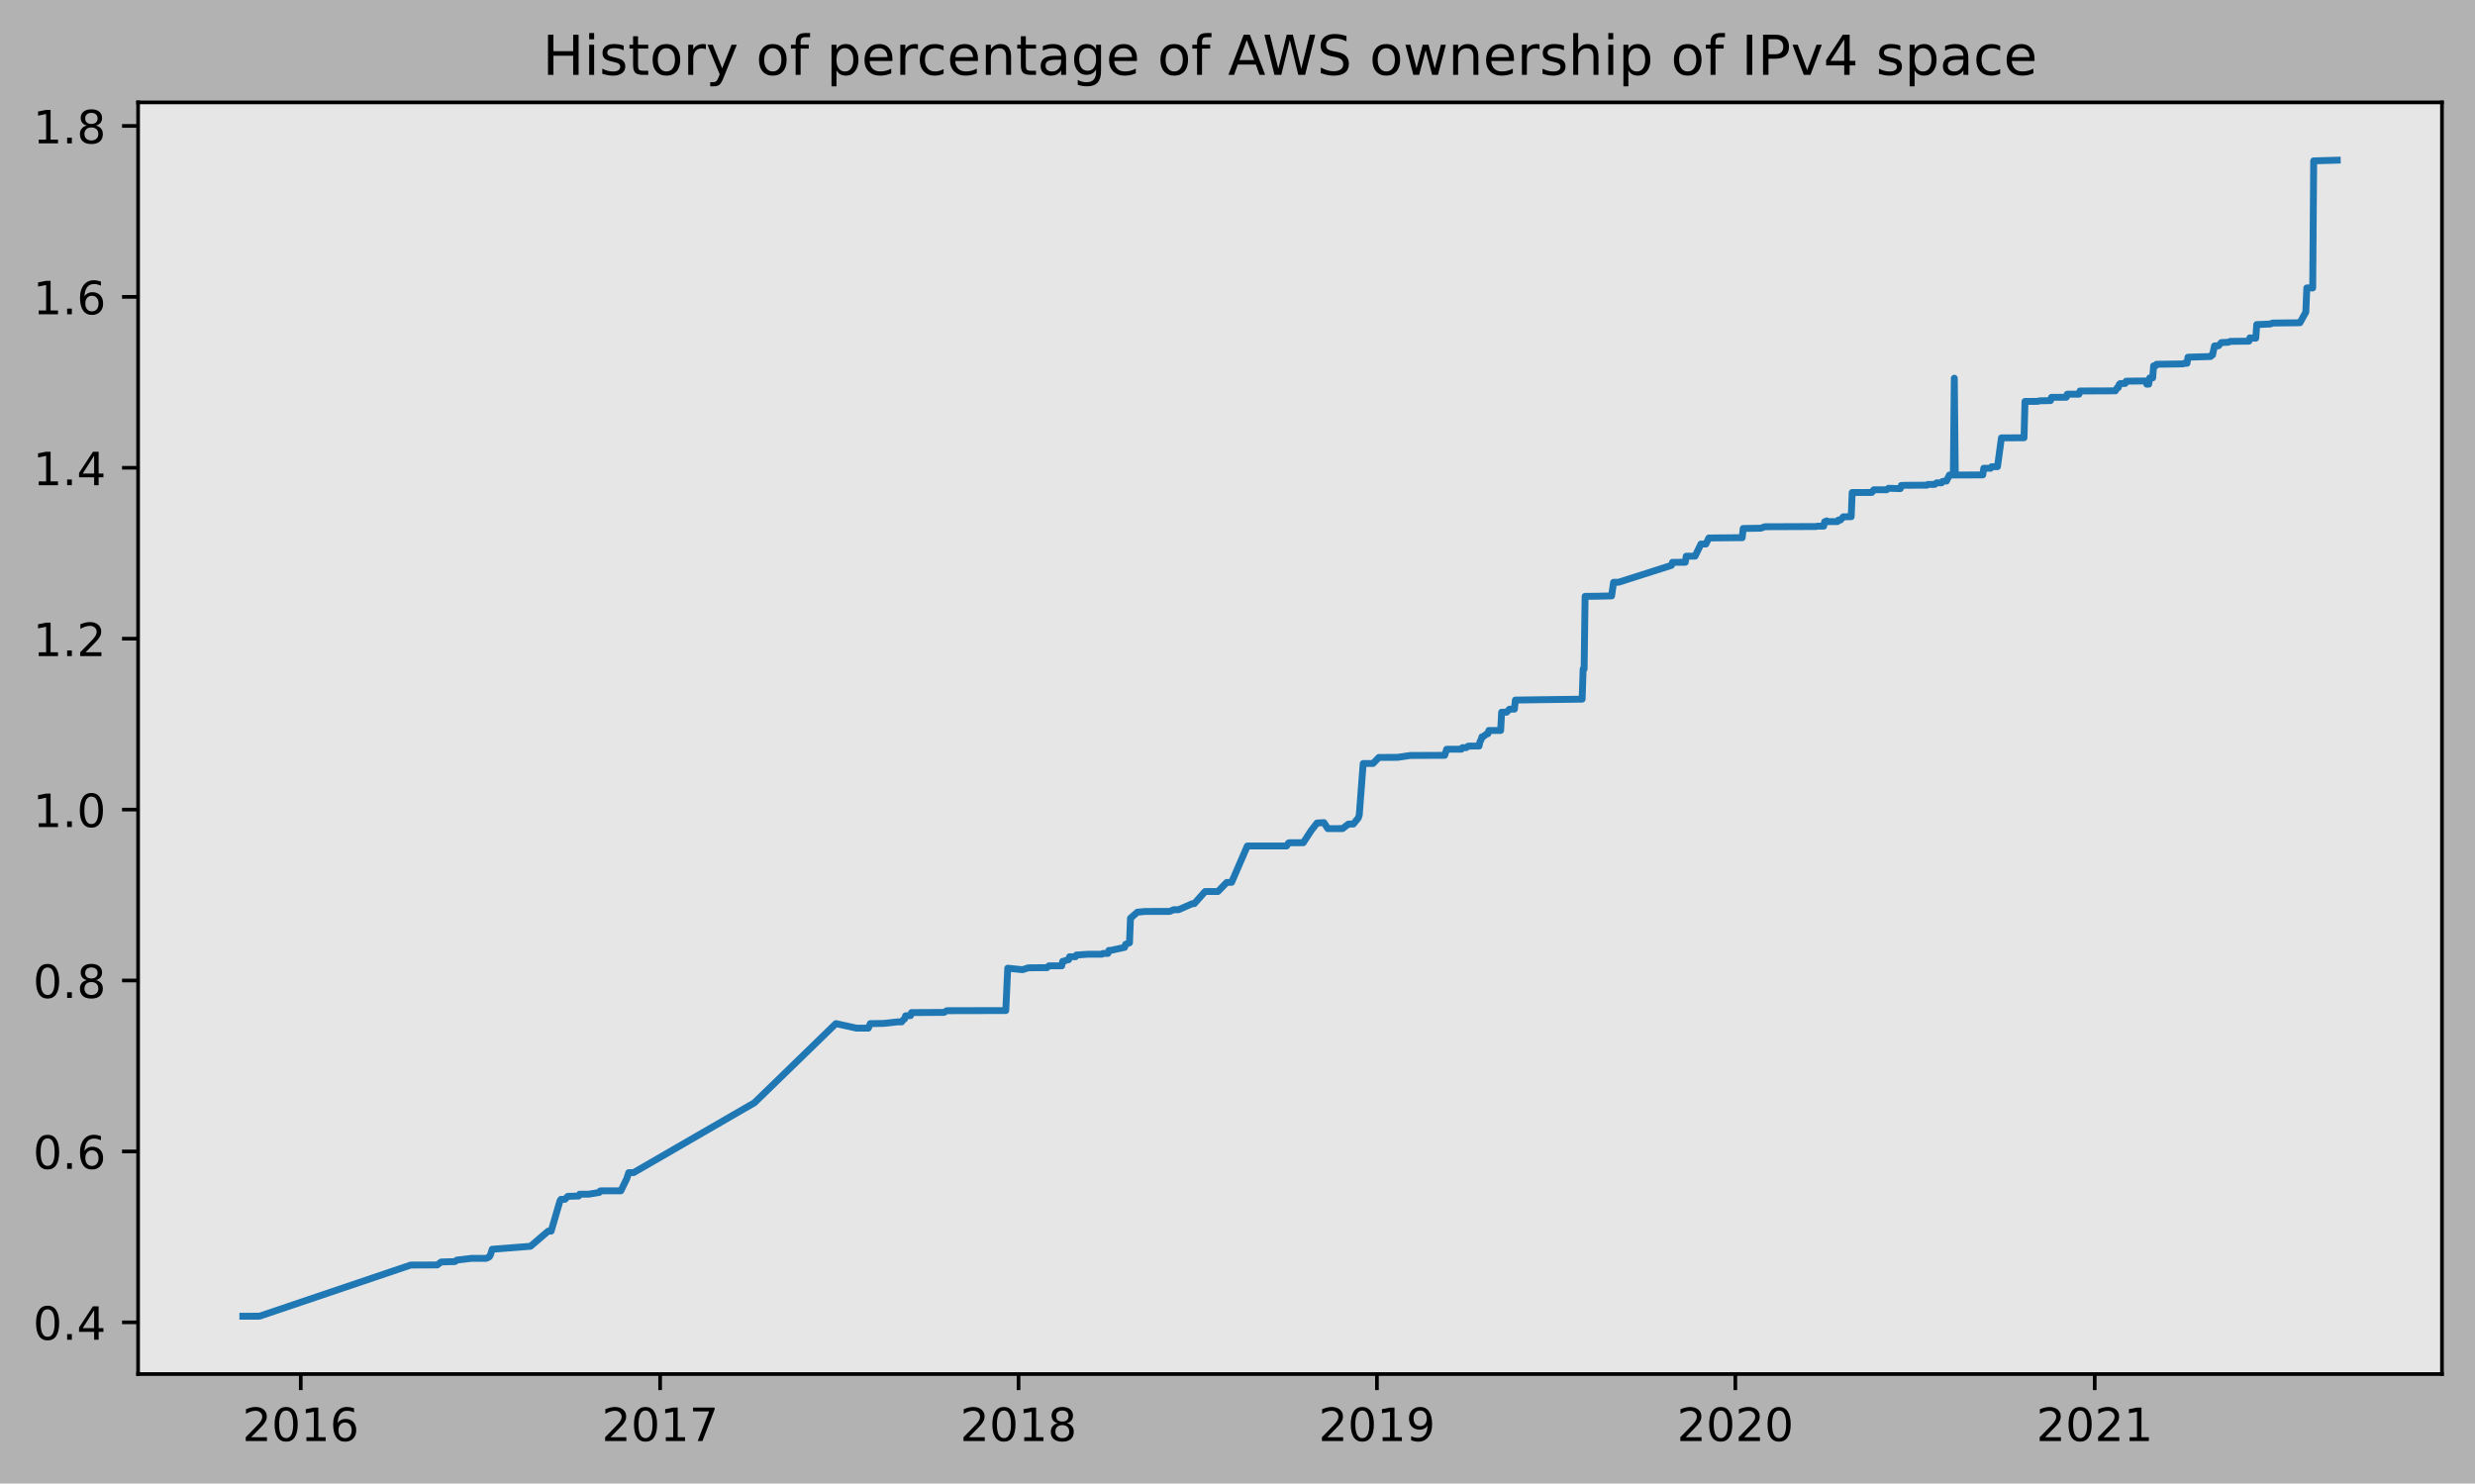
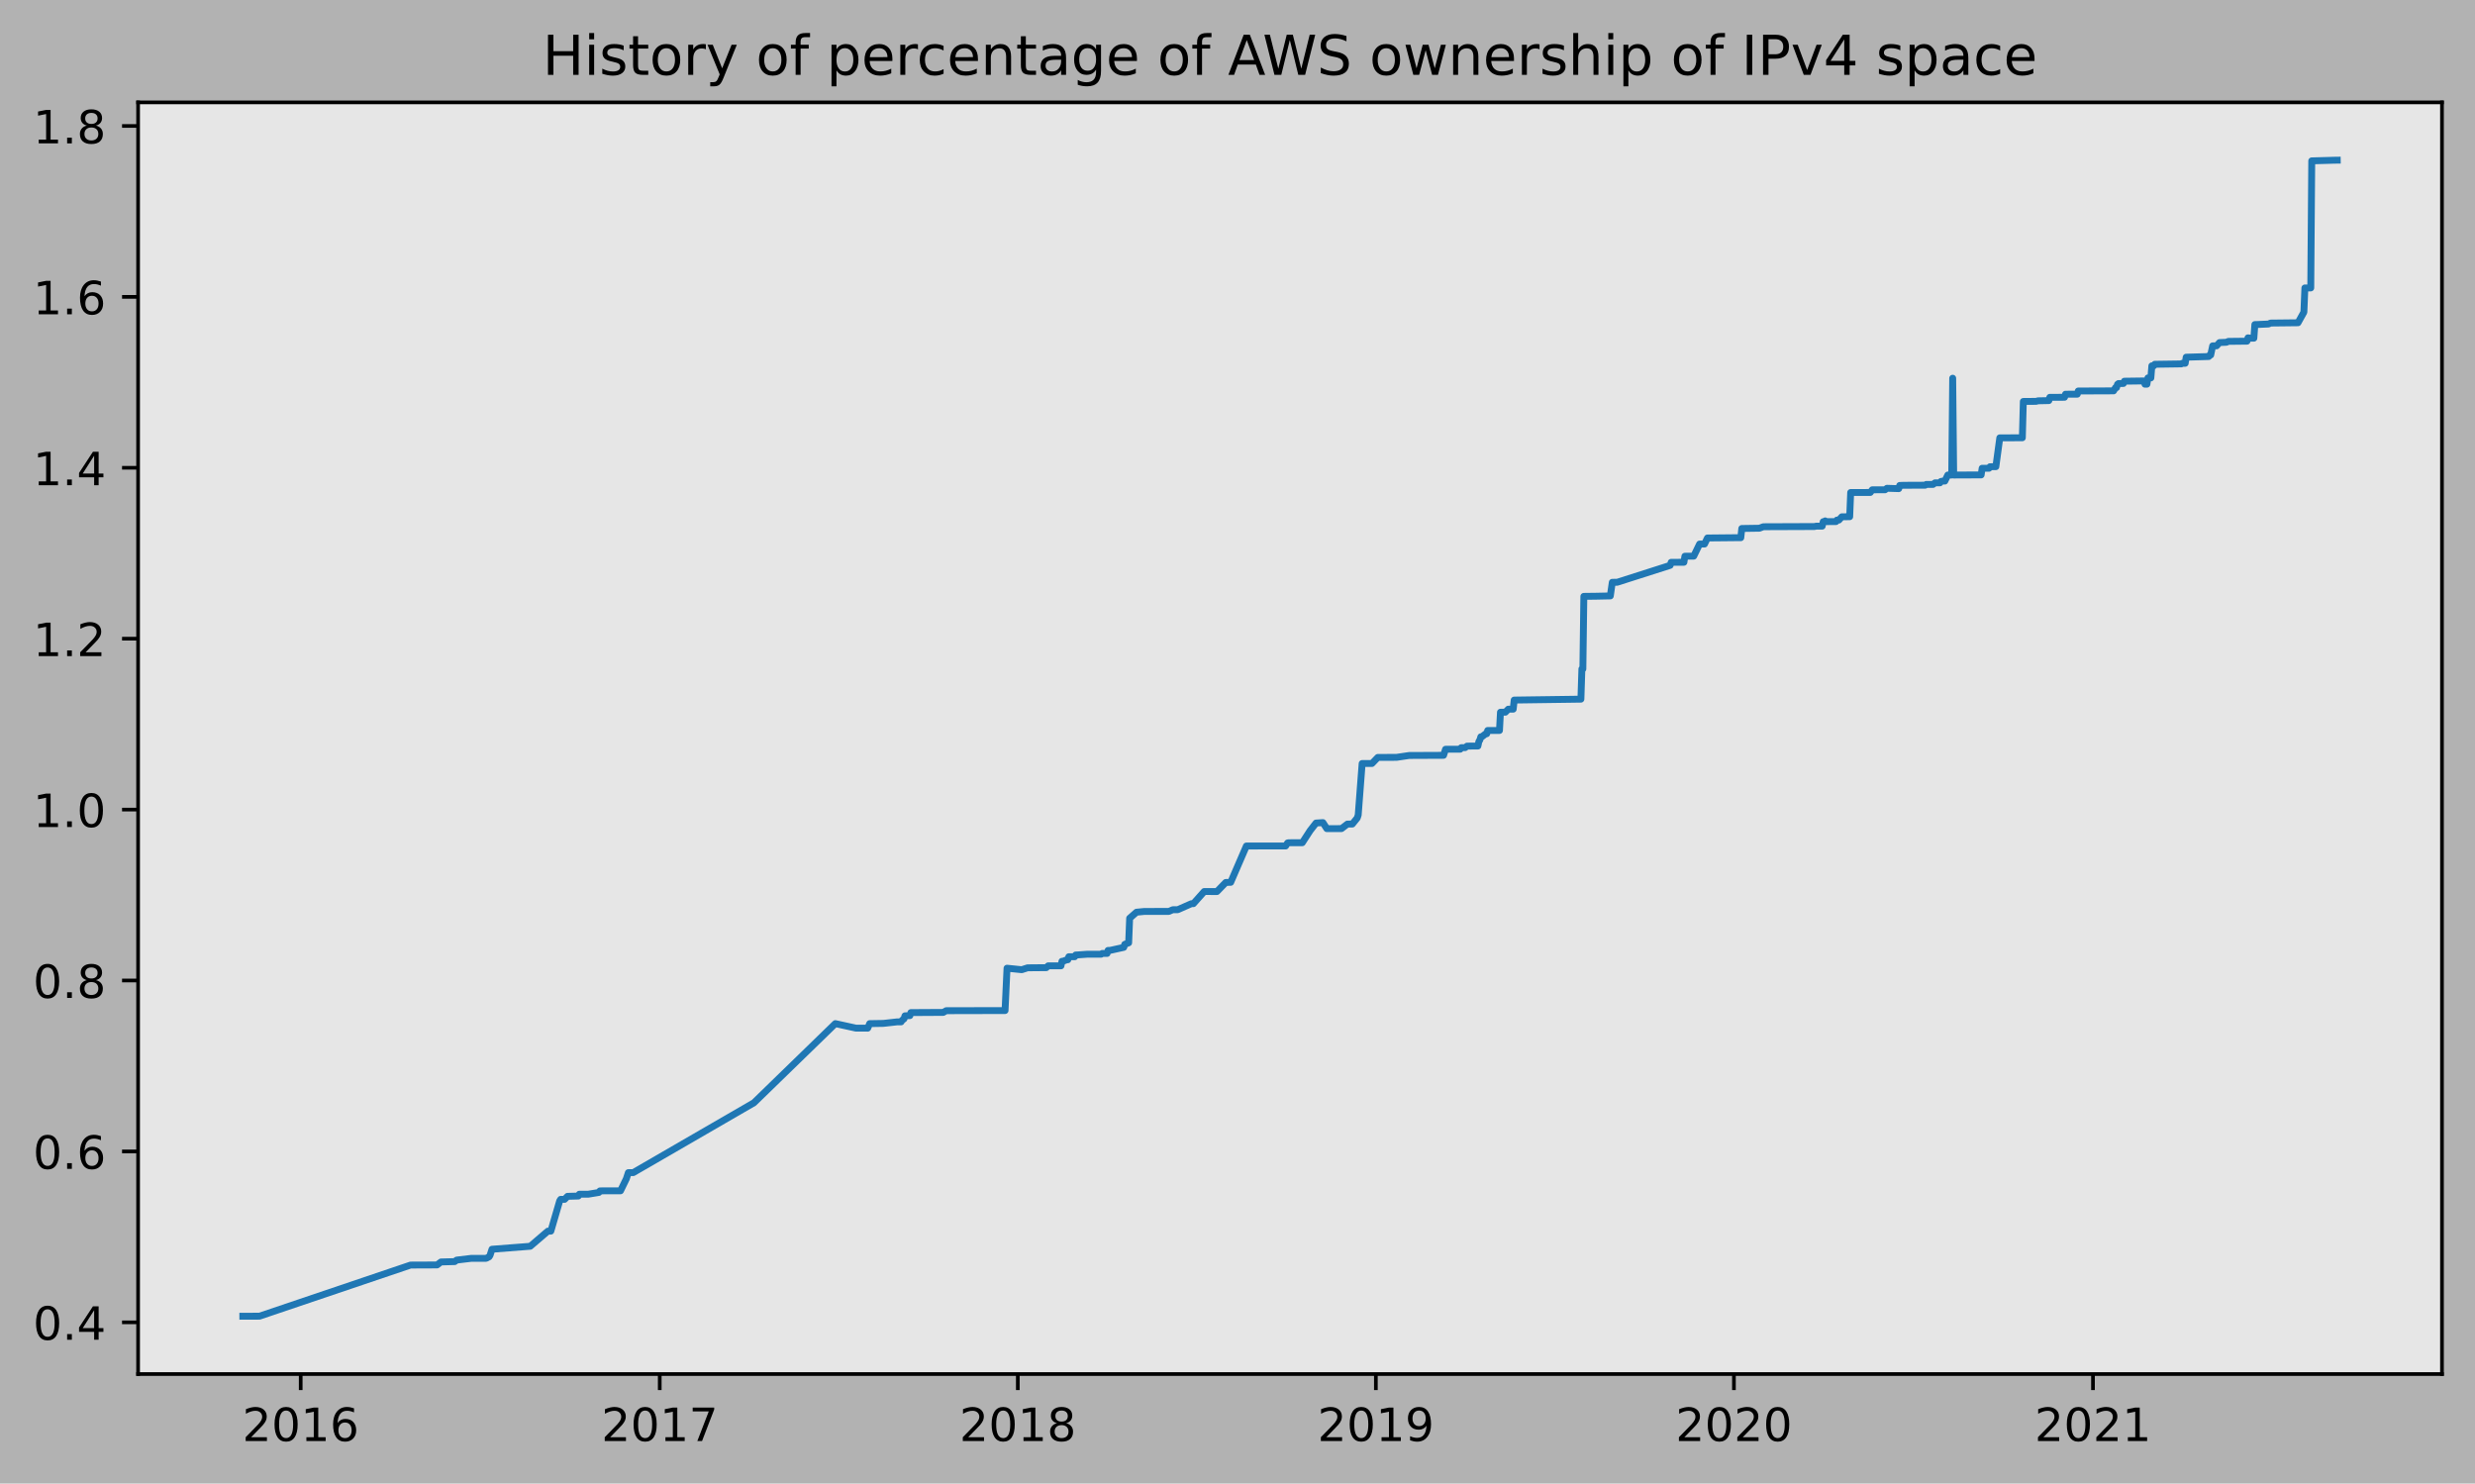
<svg xmlns="http://www.w3.org/2000/svg" xmlns:xlink="http://www.w3.org/1999/xlink" height="323.396pt" version="1.1" viewBox="0 0 539.503 323.396" width="539.503pt">
  <defs>
    <style type="text/css">
*{stroke-linecap:butt;stroke-linejoin:round;}
  </style>
  </defs>
  <g id="figure_1">
    <g id="patch_1">
      <path d="M 0 323.396  L 539.503 323.396  L 539.503 0  L 0 0  z " style="fill:#b2b2b2;" />
    </g>
    <g id="axes_1">
      <g id="patch_2">
        <path d="M 30.103 299.518  L 532.303 299.518  L 532.303 22.318  L 30.103 22.318  z " style="fill:#e6e6e6;" />
      </g>
      <g id="matplotlib.axis_1">
        <g id="xtick_1">
          <g id="line2d_1">
            <defs>
-               <path d="M 0 0  L 0 3.5  " id="m9cbe1ef9a3" style="stroke:#000000;stroke-width:0.8;" />
-             </defs>
-             <g>
-               <use style="stroke:#000000;stroke-width:0.8;" x="65.559" xlink:href="#m9cbe1ef9a3" y="299.518" />
+               <path d="M 0 0  L 0 3.5  " id="m01d1adaa7c" style="stroke:#000000;stroke-width:0.8;" />
+             </defs>
+             <g>
+               <use style="stroke:#000000;stroke-width:0.8;" x="65.547" xlink:href="#m01d1adaa7c" y="299.518" />
            </g>
          </g>
          <g id="text_1">
            <defs>
              <path d="M 19.188 8.297  L 53.609 8.297  L 53.609 0  L 7.328 0  L 7.328 8.297  Q 12.938 14.109 22.625 23.891  Q 32.328 33.688 34.812 36.531  Q 39.547 41.844 41.422 45.531  Q 43.312 49.219 43.312 52.781  Q 43.312 58.594 39.234 62.25  Q 35.156 65.922 28.609 65.922  Q 23.969 65.922 18.812 64.312  Q 13.672 62.703 7.812 59.422  L 7.812 69.391  Q 13.766 71.781 18.938 73  Q 24.125 74.219 28.422 74.219  Q 39.75 74.219 46.484 68.547  Q 53.219 62.891 53.219 53.422  Q 53.219 48.922 51.531 44.891  Q 49.859 40.875 45.406 35.406  Q 44.188 33.984 37.641 27.219  Q 31.109 20.453 19.188 8.297  z " id="DejaVuSans-50" />
              <path d="M 31.781 66.406  Q 24.172 66.406 20.328 58.906  Q 16.5 51.422 16.5 36.375  Q 16.5 21.391 20.328 13.891  Q 24.172 6.391 31.781 6.391  Q 39.453 6.391 43.281 13.891  Q 47.125 21.391 47.125 36.375  Q 47.125 51.422 43.281 58.906  Q 39.453 66.406 31.781 66.406  z M 31.781 74.219  Q 44.047 74.219 50.516 64.516  Q 56.984 54.828 56.984 36.375  Q 56.984 17.969 50.516 8.266  Q 44.047 -1.422 31.781 -1.422  Q 19.531 -1.422 13.062 8.266  Q 6.594 17.969 6.594 36.375  Q 6.594 54.828 13.062 64.516  Q 19.531 74.219 31.781 74.219  z " id="DejaVuSans-48" />
              <path d="M 12.406 8.297  L 28.516 8.297  L 28.516 63.922  L 10.984 60.406  L 10.984 69.391  L 28.422 72.906  L 38.281 72.906  L 38.281 8.297  L 54.391 8.297  L 54.391 0  L 12.406 0  z " id="DejaVuSans-49" />
              <path d="M 33.016 40.375  Q 26.375 40.375 22.484 35.828  Q 18.609 31.297 18.609 23.391  Q 18.609 15.531 22.484 10.953  Q 26.375 6.391 33.016 6.391  Q 39.656 6.391 43.531 10.953  Q 47.406 15.531 47.406 23.391  Q 47.406 31.297 43.531 35.828  Q 39.656 40.375 33.016 40.375  z M 52.594 71.297  L 52.594 62.312  Q 48.875 64.062 45.094 64.984  Q 41.312 65.922 37.594 65.922  Q 27.828 65.922 22.672 59.328  Q 17.531 52.734 16.797 39.406  Q 19.672 43.656 24.016 45.922  Q 28.375 48.188 33.594 48.188  Q 44.578 48.188 50.953 41.516  Q 57.328 34.859 57.328 23.391  Q 57.328 12.156 50.688 5.359  Q 44.047 -1.422 33.016 -1.422  Q 20.359 -1.422 13.672 8.266  Q 6.984 17.969 6.984 36.375  Q 6.984 53.656 15.188 63.938  Q 23.391 74.219 37.203 74.219  Q 40.922 74.219 44.703 73.484  Q 48.484 72.75 52.594 71.297  z " id="DejaVuSans-54" />
            </defs>
-             <g transform="translate(52.83371 314.1166)scale(0.1 -0.1)">
+             <g transform="translate(52.82188 314.1166)scale(0.1 -0.1)">
              <use xlink:href="#DejaVuSans-50" />
              <use x="63.623" xlink:href="#DejaVuSans-48" />
              <use x="127.246" xlink:href="#DejaVuSans-49" />
              <use x="190.869" xlink:href="#DejaVuSans-54" />
            </g>
          </g>
        </g>
        <g id="xtick_2">
          <g id="line2d_2">
            <g>
-               <use style="stroke:#000000;stroke-width:0.8;" x="143.897" xlink:href="#m9cbe1ef9a3" y="299.518" />
+               <use style="stroke:#000000;stroke-width:0.8;" x="143.812" xlink:href="#m01d1adaa7c" y="299.518" />
            </g>
          </g>
          <g id="text_2">
            <defs>
              <path d="M 8.203 72.906  L 55.078 72.906  L 55.078 68.703  L 28.609 0  L 18.312 0  L 43.219 64.594  L 8.203 64.594  z " id="DejaVuSans-55" />
            </defs>
-             <g transform="translate(131.172 314.1166)scale(0.1 -0.1)">
+             <g transform="translate(131.0868 314.1166)scale(0.1 -0.1)">
              <use xlink:href="#DejaVuSans-50" />
              <use x="63.623" xlink:href="#DejaVuSans-48" />
              <use x="127.246" xlink:href="#DejaVuSans-49" />
              <use x="190.869" xlink:href="#DejaVuSans-55" />
            </g>
          </g>
        </g>
        <g id="xtick_3">
          <g id="line2d_3">
            <g>
-               <use style="stroke:#000000;stroke-width:0.8;" x="222.021" xlink:href="#m9cbe1ef9a3" y="299.518" />
+               <use style="stroke:#000000;stroke-width:0.8;" x="221.863" xlink:href="#m01d1adaa7c" y="299.518" />
            </g>
          </g>
          <g id="text_3">
            <defs>
              <path d="M 31.781 34.625  Q 24.75 34.625 20.719 30.859  Q 16.703 27.094 16.703 20.516  Q 16.703 13.922 20.719 10.156  Q 24.75 6.391 31.781 6.391  Q 38.812 6.391 42.859 10.172  Q 46.922 13.969 46.922 20.516  Q 46.922 27.094 42.891 30.859  Q 38.875 34.625 31.781 34.625  z M 21.922 38.812  Q 15.578 40.375 12.031 44.719  Q 8.5 49.078 8.5 55.328  Q 8.5 64.062 14.719 69.141  Q 20.953 74.219 31.781 74.219  Q 42.672 74.219 48.875 69.141  Q 55.078 64.062 55.078 55.328  Q 55.078 49.078 51.531 44.719  Q 48 40.375 41.703 38.812  Q 48.828 37.156 52.797 32.312  Q 56.781 27.484 56.781 20.516  Q 56.781 9.906 50.312 4.234  Q 43.844 -1.422 31.781 -1.422  Q 19.734 -1.422 13.25 4.234  Q 6.781 9.906 6.781 20.516  Q 6.781 27.484 10.781 32.312  Q 14.797 37.156 21.922 38.812  z M 18.312 54.391  Q 18.312 48.734 21.844 45.562  Q 25.391 42.391 31.781 42.391  Q 38.141 42.391 41.719 45.562  Q 45.312 48.734 45.312 54.391  Q 45.312 60.062 41.719 63.234  Q 38.141 66.406 31.781 66.406  Q 25.391 66.406 21.844 63.234  Q 18.312 60.062 18.312 54.391  z " id="DejaVuSans-56" />
            </defs>
-             <g transform="translate(209.2963 314.1166)scale(0.1 -0.1)">
+             <g transform="translate(209.1379 314.1166)scale(0.1 -0.1)">
              <use xlink:href="#DejaVuSans-50" />
              <use x="63.623" xlink:href="#DejaVuSans-48" />
              <use x="127.246" xlink:href="#DejaVuSans-49" />
              <use x="190.869" xlink:href="#DejaVuSans-56" />
            </g>
          </g>
        </g>
        <g id="xtick_4">
          <g id="line2d_4">
            <g>
-               <use style="stroke:#000000;stroke-width:0.8;" x="300.146" xlink:href="#m9cbe1ef9a3" y="299.518" />
+               <use style="stroke:#000000;stroke-width:0.8;" x="299.914" xlink:href="#m01d1adaa7c" y="299.518" />
            </g>
          </g>
          <g id="text_4">
            <defs>
              <path d="M 10.984 1.516  L 10.984 10.5  Q 14.703 8.734 18.5 7.812  Q 22.312 6.891 25.984 6.891  Q 35.75 6.891 40.891 13.453  Q 46.047 20.016 46.781 33.406  Q 43.953 29.203 39.594 26.953  Q 35.25 24.703 29.984 24.703  Q 19.047 24.703 12.672 31.312  Q 6.297 37.938 6.297 49.422  Q 6.297 60.641 12.938 67.422  Q 19.578 74.219 30.609 74.219  Q 43.266 74.219 49.922 64.516  Q 56.594 54.828 56.594 36.375  Q 56.594 19.141 48.406 8.859  Q 40.234 -1.422 26.422 -1.422  Q 22.703 -1.422 18.891 -0.688  Q 15.094 0.047 10.984 1.516  z M 30.609 32.422  Q 37.25 32.422 41.125 36.953  Q 45.016 41.5 45.016 49.422  Q 45.016 57.281 41.125 61.844  Q 37.25 66.406 30.609 66.406  Q 23.969 66.406 20.094 61.844  Q 16.219 57.281 16.219 49.422  Q 16.219 41.5 20.094 36.953  Q 23.969 32.422 30.609 32.422  z " id="DejaVuSans-57" />
            </defs>
-             <g transform="translate(287.4206 314.1166)scale(0.1 -0.1)">
+             <g transform="translate(287.189 314.1166)scale(0.1 -0.1)">
              <use xlink:href="#DejaVuSans-50" />
              <use x="63.623" xlink:href="#DejaVuSans-48" />
              <use x="127.246" xlink:href="#DejaVuSans-49" />
              <use x="190.869" xlink:href="#DejaVuSans-57" />
            </g>
          </g>
        </g>
        <g id="xtick_5">
          <g id="line2d_5">
            <g>
-               <use style="stroke:#000000;stroke-width:0.8;" x="378.27" xlink:href="#m9cbe1ef9a3" y="299.518" />
+               <use style="stroke:#000000;stroke-width:0.8;" x="377.965" xlink:href="#m01d1adaa7c" y="299.518" />
            </g>
          </g>
          <g id="text_5">
-             <g transform="translate(365.5449 314.1166)scale(0.1 -0.1)">
+             <g transform="translate(365.2401 314.1166)scale(0.1 -0.1)">
              <use xlink:href="#DejaVuSans-50" />
              <use x="63.623" xlink:href="#DejaVuSans-48" />
              <use x="127.246" xlink:href="#DejaVuSans-50" />
              <use x="190.869" xlink:href="#DejaVuSans-48" />
            </g>
          </g>
        </g>
        <g id="xtick_6">
          <g id="line2d_6">
            <g>
-               <use style="stroke:#000000;stroke-width:0.8;" x="456.608" xlink:href="#m9cbe1ef9a3" y="299.518" />
+               <use style="stroke:#000000;stroke-width:0.8;" x="456.23" xlink:href="#m01d1adaa7c" y="299.518" />
            </g>
          </g>
          <g id="text_6">
-             <g transform="translate(443.8832 314.1166)scale(0.1 -0.1)">
+             <g transform="translate(443.505 314.1166)scale(0.1 -0.1)">
              <use xlink:href="#DejaVuSans-50" />
              <use x="63.623" xlink:href="#DejaVuSans-48" />
              <use x="127.246" xlink:href="#DejaVuSans-50" />
              <use x="190.869" xlink:href="#DejaVuSans-49" />
            </g>
          </g>
        </g>
      </g>
      <g id="matplotlib.axis_2">
        <g id="ytick_1">
          <g id="line2d_7">
            <defs>
-               <path d="M 0 0  L -3.5 0  " id="mf825674190" style="stroke:#000000;stroke-width:0.8;" />
-             </defs>
-             <g>
-               <use style="stroke:#000000;stroke-width:0.8;" x="30.103" xlink:href="#mf825674190" y="288.244" />
+               <path d="M 0 0  L -3.5 0  " id="m9cbe43f872" style="stroke:#000000;stroke-width:0.8;" />
+             </defs>
+             <g>
+               <use style="stroke:#000000;stroke-width:0.8;" x="30.103" xlink:href="#m9cbe43f872" y="288.244" />
            </g>
          </g>
          <g id="text_7">
            <defs>
              <path d="M 10.688 12.406  L 21 12.406  L 21 0  L 10.688 0  z " id="DejaVuSans-46" />
              <path d="M 37.797 64.312  L 12.891 25.391  L 37.797 25.391  z M 35.203 72.906  L 47.609 72.906  L 47.609 25.391  L 58.016 25.391  L 58.016 17.188  L 47.609 17.188  L 47.609 0  L 37.797 0  L 37.797 17.188  L 4.891 17.188  L 4.891 26.703  z " id="DejaVuSans-52" />
            </defs>
            <g transform="translate(7.2 292.0432)scale(0.1 -0.1)">
              <use xlink:href="#DejaVuSans-48" />
              <use x="63.623" xlink:href="#DejaVuSans-46" />
              <use x="95.41" xlink:href="#DejaVuSans-52" />
            </g>
          </g>
        </g>
        <g id="ytick_2">
          <g id="line2d_8">
            <g>
-               <use style="stroke:#000000;stroke-width:0.8;" x="30.103" xlink:href="#mf825674190" y="250.988" />
+               <use style="stroke:#000000;stroke-width:0.8;" x="30.103" xlink:href="#m9cbe43f872" y="250.988" />
            </g>
          </g>
          <g id="text_8">
-             <g transform="translate(7.2 254.7874)scale(0.1 -0.1)">
+             <g transform="translate(7.2 254.7876)scale(0.1 -0.1)">
              <use xlink:href="#DejaVuSans-48" />
              <use x="63.623" xlink:href="#DejaVuSans-46" />
              <use x="95.41" xlink:href="#DejaVuSans-54" />
            </g>
          </g>
        </g>
        <g id="ytick_3">
          <g id="line2d_9">
            <g>
-               <use style="stroke:#000000;stroke-width:0.8;" x="30.103" xlink:href="#mf825674190" y="213.732" />
+               <use style="stroke:#000000;stroke-width:0.8;" x="30.103" xlink:href="#m9cbe43f872" y="213.733" />
            </g>
          </g>
          <g id="text_9">
-             <g transform="translate(7.2 217.5316)scale(0.1 -0.1)">
+             <g transform="translate(7.2 217.532)scale(0.1 -0.1)">
              <use xlink:href="#DejaVuSans-48" />
              <use x="63.623" xlink:href="#DejaVuSans-46" />
              <use x="95.41" xlink:href="#DejaVuSans-56" />
            </g>
          </g>
        </g>
        <g id="ytick_4">
          <g id="line2d_10">
            <g>
-               <use style="stroke:#000000;stroke-width:0.8;" x="30.103" xlink:href="#mf825674190" y="176.477" />
+               <use style="stroke:#000000;stroke-width:0.8;" x="30.103" xlink:href="#m9cbe43f872" y="176.477" />
            </g>
          </g>
          <g id="text_10">
-             <g transform="translate(7.2 180.2758)scale(0.1 -0.1)">
+             <g transform="translate(7.2 180.2763)scale(0.1 -0.1)">
              <use xlink:href="#DejaVuSans-49" />
              <use x="63.623" xlink:href="#DejaVuSans-46" />
              <use x="95.41" xlink:href="#DejaVuSans-48" />
            </g>
          </g>
        </g>
        <g id="ytick_5">
          <g id="line2d_11">
            <g>
-               <use style="stroke:#000000;stroke-width:0.8;" x="30.103" xlink:href="#mf825674190" y="139.221" />
+               <use style="stroke:#000000;stroke-width:0.8;" x="30.103" xlink:href="#m9cbe43f872" y="139.222" />
            </g>
          </g>
          <g id="text_11">
-             <g transform="translate(7.2 143.02)scale(0.1 -0.1)">
+             <g transform="translate(7.2 143.0207)scale(0.1 -0.1)">
              <use xlink:href="#DejaVuSans-49" />
              <use x="63.623" xlink:href="#DejaVuSans-46" />
              <use x="95.41" xlink:href="#DejaVuSans-50" />
            </g>
          </g>
        </g>
        <g id="ytick_6">
          <g id="line2d_12">
            <g>
-               <use style="stroke:#000000;stroke-width:0.8;" x="30.103" xlink:href="#mf825674190" y="101.965" />
+               <use style="stroke:#000000;stroke-width:0.8;" x="30.103" xlink:href="#m9cbe43f872" y="101.966" />
            </g>
          </g>
          <g id="text_12">
-             <g transform="translate(7.2 105.7642)scale(0.1 -0.1)">
+             <g transform="translate(7.2 105.7651)scale(0.1 -0.1)">
              <use xlink:href="#DejaVuSans-49" />
              <use x="63.623" xlink:href="#DejaVuSans-46" />
              <use x="95.41" xlink:href="#DejaVuSans-52" />
            </g>
          </g>
        </g>
        <g id="ytick_7">
          <g id="line2d_13">
            <g>
-               <use style="stroke:#000000;stroke-width:0.8;" x="30.103" xlink:href="#mf825674190" y="64.709" />
+               <use style="stroke:#000000;stroke-width:0.8;" x="30.103" xlink:href="#m9cbe43f872" y="64.71" />
            </g>
          </g>
          <g id="text_13">
-             <g transform="translate(7.2 68.50837)scale(0.1 -0.1)">
+             <g transform="translate(7.2 68.50951)scale(0.1 -0.1)">
              <use xlink:href="#DejaVuSans-49" />
              <use x="63.623" xlink:href="#DejaVuSans-46" />
              <use x="95.41" xlink:href="#DejaVuSans-54" />
            </g>
          </g>
        </g>
        <g id="ytick_8">
          <g id="line2d_14">
            <g>
-               <use style="stroke:#000000;stroke-width:0.8;" x="30.103" xlink:href="#mf825674190" y="27.453" />
+               <use style="stroke:#000000;stroke-width:0.8;" x="30.103" xlink:href="#m9cbe43f872" y="27.455" />
            </g>
          </g>
          <g id="text_14">
-             <g transform="translate(7.2 31.25257)scale(0.1 -0.1)">
+             <g transform="translate(7.2 31.2539)scale(0.1 -0.1)">
              <use xlink:href="#DejaVuSans-49" />
              <use x="63.623" xlink:href="#DejaVuSans-46" />
              <use x="95.41" xlink:href="#DejaVuSans-56" />
            </g>
          </g>
        </g>
      </g>
      <g id="line2d_15">
-         <path clip-path="url(#p1e70e40578)" d="M 52.93 286.918  L 56.569 286.904  L 89.531 275.761  L 95.31 275.736  L 96.166 275.087  L 99.163 275.005  L 99.591 274.676  L 102.802 274.294  L 106.012 274.296  L 106.654 273.967  L 106.868 273.637  L 107.296 272.313  L 115.644 271.664  L 119.497 268.366  L 120.139 268.363  L 122.065 261.768  L 122.279 261.438  L 123.135 261.438  L 123.777 260.779  L 126.132 260.713  L 126.346 260.319  L 128.272 260.319  L 130.627 259.931  L 130.841 259.601  L 131.269 259.586  L 135.335 259.574  L 136.62 256.936  L 137.048 255.617  L 138.118 255.607  L 164.445 240.386  L 182.21 223.129  L 186.705 224.115  L 189.273 224.122  L 189.701 223.133  L 192.698 223.084  L 195.694 222.747  L 196.551 222.747  L 196.765 222.417  L 197.193 222.087  L 197.407 221.428  L 198.477 221.387  L 198.691 220.727  L 205.754 220.685  L 206.396 220.314  L 219.239 220.283  L 219.667 211.05  L 222.877 211.38  L 224.162 210.966  L 228.228 210.93  L 228.657 210.533  L 231.439 210.534  L 231.653 209.545  L 231.867 209.543  L 232.723 209.211  L 232.937 209.21  L 233.151 208.551  L 234.436 208.55  L 234.65 208.172  L 234.864 208.17  L 237.218 208.001  L 240.215 208  L 240.429 207.835  L 241.499 207.834  L 241.713 207.174  L 242.141 207.169  L 245.138 206.51  L 245.352 205.85  L 246.208 205.52  L 246.422 200.162  L 247.92 198.843  L 249.632 198.678  L 254.983 198.672  L 255.839 198.301  L 256.91 198.301  L 259.906 196.982  L 260.334 196.978  L 262.689 194.339  L 265.471 194.342  L 267.398 192.358  L 268.468 192.331  L 271.892 184.415  L 280.454 184.41  L 280.882 183.751  L 281.096 183.699  L 284.093 183.696  L 285.805 181.058  L 287.089 179.409  L 288.587 179.31  L 289.444 180.629  L 292.654 180.617  L 293.938 179.628  L 295.009 179.626  L 296.079 178.307  L 296.293 177.643  L 297.149 166.432  L 299.289 166.426  L 300.574 165.102  L 304.64 165.091  L 307.423 164.679  L 314.914 164.645  L 315.342 163.325  L 318.553 163.31  L 318.767 162.98  L 319.623 162.969  L 320.051 162.639  L 322.406 162.621  L 322.62 161.632  L 322.834 161.302  L 323.048 160.607  L 323.262 160.605  L 324.118 159.946  L 324.332 159.946  L 324.546 159.231  L 327.115 159.227  L 327.329 155.255  L 328.399 155.249  L 329.041 154.588  L 330.111 154.582  L 330.325 152.601  L 344.88 152.402  L 345.094 145.823  L 345.308 145.823  L 345.522 129.995  L 348.09 129.965  L 351.301 129.898  L 351.729 126.93  L 352.799 126.924  L 364.357 123.235  L 364.571 122.575  L 367.354 122.565  L 367.568 121.246  L 369.494 121.228  L 370.778 118.59  L 371.849 118.589  L 372.491 117.27  L 378.484 117.211  L 379.768 117.206  L 379.982 115.198  L 383.835 115.141  L 384.691 114.816  L 395.821 114.773  L 396.249 114.69  L 397.533 114.685  L 397.747 113.716  L 397.961 113.716  L 398.176 113.544  L 398.39 113.706  L 400.53 113.693  L 400.744 113.364  L 401.172 113.363  L 401.814 112.65  L 403.526 112.633  L 403.741 107.355  L 408.021 107.346  L 408.449 106.769  L 411.232 106.766  L 411.66 106.437  L 414.228 106.514  L 414.442 105.819  L 415.299 105.784  L 420.007 105.762  L 420.222 105.597  L 421.72 105.591  L 422.148 105.252  L 423.218 105.249  L 423.432 104.95  L 423.86 104.867  L 424.288 104.867  L 424.93 103.548  L 425.787 103.548  L 426.001 82.443  L 426.215 103.547  L 432.208 103.522  L 432.422 102.071  L 433.92 102.071  L 434.134 101.74  L 435.418 101.722  L 436.274 95.447  L 441.197 95.423  L 441.411 87.509  L 444.194 87.486  L 444.622 87.369  L 446.976 87.321  L 447.19 86.61  L 450.401 86.597  L 450.615 85.927  L 453.184 85.923  L 453.398 85.23  L 461.103 85.199  L 461.531 84.493  L 461.745 84.493  L 461.959 83.776  L 462.173 83.608  L 463.243 83.589  L 463.457 83.095  L 467.738 83.039  L 467.952 83.749  L 468.38 83.747  L 468.594 82.379  L 469.236 82.379  L 469.451 79.741  L 469.879 79.739  L 470.093 79.405  L 475.872 79.324  L 476.086 79.192  L 476.728 79.191  L 476.942 77.861  L 481.865 77.715  L 482.079 77.384  L 482.293 77.382  L 482.721 75.394  L 483.577 75.384  L 484.219 74.673  L 485.718 74.609  L 486.146 74.413  L 490.212 74.37  L 490.426 73.643  L 491.068 73.723  L 491.711 73.718  L 491.925 70.749  L 492.567 70.731  L 494.921 70.625  L 495.349 70.419  L 501.342 70.353  L 502.627 68.04  L 502.841 62.764  L 504.125 62.763  L 504.339 35.063  L 508.192 34.956  L 509.048 34.928  L 509.476 34.918  L 509.476 34.918  " style="fill:none;stroke:#1f77b4;stroke-linecap:square;stroke-width:1.5;" />
+         <path clip-path="url(#p092c5bafe5)" d="M 52.93 286.918  L 56.566 286.904  L 89.497 275.761  L 95.27 275.737  L 96.126 275.087  L 99.12 275.005  L 99.547 274.676  L 102.755 274.294  L 105.962 274.296  L 106.604 273.967  L 106.818 273.637  L 107.245 272.313  L 115.585 271.664  L 119.434 268.366  L 120.076 268.363  L 122 261.768  L 122.214 261.438  L 123.069 261.438  L 123.711 260.779  L 126.063 260.713  L 126.277 260.319  L 128.202 260.319  L 130.554 259.931  L 130.768 259.601  L 131.195 259.586  L 135.258 259.574  L 136.541 256.936  L 136.969 255.617  L 138.038 255.607  L 164.34 240.386  L 182.089 223.13  L 186.58 224.115  L 189.146 224.122  L 189.573 223.133  L 192.567 223.084  L 195.561 222.747  L 196.416 222.747  L 196.63 222.417  L 197.058 222.088  L 197.271 221.428  L 198.341 221.387  L 198.554 220.727  L 205.611 220.685  L 206.253 220.314  L 219.083 220.283  L 219.511 211.05  L 222.718 211.38  L 224.001 210.967  L 228.064 210.931  L 228.492 210.534  L 231.272 210.535  L 231.486 209.546  L 231.699 209.543  L 232.555 209.211  L 232.769 209.211  L 232.983 208.551  L 234.266 208.55  L 234.479 208.172  L 234.693 208.17  L 237.045 208.002  L 240.039 208.001  L 240.253 207.836  L 241.322 207.834  L 241.536 207.175  L 241.964 207.17  L 244.957 206.51  L 245.171 205.85  L 246.027 205.521  L 246.241 200.162  L 247.737 198.843  L 249.448 198.679  L 254.794 198.672  L 255.649 198.301  L 256.719 198.301  L 259.712 196.982  L 260.14 196.978  L 262.492 194.339  L 265.272 194.343  L 267.197 192.359  L 268.266 192.332  L 271.687 184.416  L 280.241 184.411  L 280.669 183.751  L 280.882 183.7  L 283.876 183.696  L 285.587 181.058  L 286.87 179.409  L 288.367 179.31  L 289.222 180.629  L 292.43 180.618  L 293.713 179.628  L 294.782 179.627  L 295.851 178.308  L 296.065 177.643  L 296.92 166.432  L 299.059 166.427  L 300.342 165.103  L 304.405 165.091  L 307.185 164.679  L 314.669 164.646  L 315.097 163.326  L 318.304 163.311  L 318.518 162.981  L 319.373 162.97  L 319.801 162.64  L 322.153 162.622  L 322.367 161.633  L 322.581 161.303  L 322.795 160.607  L 323.009 160.606  L 323.864 159.946  L 324.078 159.946  L 324.292 159.232  L 326.858 159.228  L 327.072 155.256  L 328.141 155.249  L 328.782 154.588  L 329.851 154.583  L 330.065 152.602  L 344.606 152.403  L 344.82 145.824  L 345.034 145.823  L 345.248 129.996  L 347.814 129.966  L 351.021 129.899  L 351.449 126.931  L 352.518 126.925  L 364.066 123.236  L 364.279 122.576  L 367.059 122.566  L 367.273 121.247  L 369.198 121.229  L 370.481 118.591  L 371.55 118.59  L 372.191 117.271  L 378.179 117.212  L 379.462 117.207  L 379.676 115.199  L 383.525 115.142  L 384.38 114.817  L 395.5 114.774  L 395.928 114.691  L 397.211 114.686  L 397.424 113.717  L 397.638 113.717  L 397.852 113.545  L 398.066 113.707  L 400.204 113.694  L 400.418 113.365  L 400.846 113.364  L 401.487 112.651  L 403.198 112.634  L 403.412 107.356  L 407.689 107.347  L 408.116 106.77  L 410.896 106.767  L 411.324 106.437  L 413.89 106.515  L 414.104 105.82  L 414.959 105.785  L 419.664 105.763  L 419.877 105.598  L 421.374 105.592  L 421.802 105.253  L 422.871 105.25  L 423.085 104.951  L 423.513 104.868  L 423.94 104.868  L 424.582 103.549  L 425.437 103.549  L 425.651 82.444  L 425.865 103.548  L 431.852 103.523  L 432.066 102.072  L 433.563 102.072  L 433.777 101.741  L 435.06 101.723  L 435.915 95.448  L 440.834 95.424  L 441.047 87.51  L 443.827 87.487  L 444.255 87.37  L 446.607 87.322  L 446.821 86.611  L 450.029 86.598  L 450.243 85.928  L 452.809 85.924  L 453.022 85.231  L 460.721 85.2  L 461.148 84.494  L 461.362 84.494  L 461.576 83.777  L 461.79 83.609  L 462.859 83.59  L 463.073 83.096  L 467.35 83.04  L 467.563 83.75  L 467.991 83.748  L 468.205 82.38  L 468.847 82.38  L 469.06 79.742  L 469.488 79.74  L 469.702 79.406  L 475.476 79.325  L 475.689 79.193  L 476.331 79.192  L 476.545 77.862  L 481.463 77.716  L 481.677 77.385  L 481.891 77.383  L 482.318 75.395  L 483.174 75.385  L 483.815 74.674  L 485.312 74.61  L 485.74 74.414  L 489.803 74.371  L 490.017 73.644  L 490.658 73.724  L 491.3 73.719  L 491.513 70.75  L 492.155 70.732  L 494.507 70.626  L 494.935 70.42  L 500.922 70.354  L 502.205 68.041  L 502.419 62.765  L 503.702 62.764  L 503.916 35.064  L 507.765 34.958  L 508.62 34.93  L 509.476 34.918  L 509.476 34.918  " style="fill:none;stroke:#1f77b4;stroke-linecap:square;stroke-width:1.5;" />
      </g>
      <g id="patch_3">
        <path d="M 30.103 299.518  L 30.103 22.318  " style="fill:none;stroke:#000000;stroke-linecap:square;stroke-linejoin:miter;stroke-width:0.8;" />
      </g>
      <g id="patch_4">
        <path d="M 532.303 299.518  L 532.303 22.318  " style="fill:none;stroke:#000000;stroke-linecap:square;stroke-linejoin:miter;stroke-width:0.8;" />
      </g>
      <g id="patch_5">
        <path d="M 30.103 299.518  L 532.303 299.518  " style="fill:none;stroke:#000000;stroke-linecap:square;stroke-linejoin:miter;stroke-width:0.8;" />
      </g>
      <g id="patch_6">
        <path d="M 30.103 22.318  L 532.303 22.318  " style="fill:none;stroke:#000000;stroke-linecap:square;stroke-linejoin:miter;stroke-width:0.8;" />
      </g>
      <g id="text_15">
        <defs>
          <path d="M 9.812 72.906  L 19.672 72.906  L 19.672 43.016  L 55.516 43.016  L 55.516 72.906  L 65.375 72.906  L 65.375 0  L 55.516 0  L 55.516 34.719  L 19.672 34.719  L 19.672 0  L 9.812 0  z " id="DejaVuSans-72" />
          <path d="M 9.422 54.688  L 18.406 54.688  L 18.406 0  L 9.422 0  z M 9.422 75.984  L 18.406 75.984  L 18.406 64.594  L 9.422 64.594  z " id="DejaVuSans-105" />
          <path d="M 44.281 53.078  L 44.281 44.578  Q 40.484 46.531 36.375 47.5  Q 32.281 48.484 27.875 48.484  Q 21.188 48.484 17.844 46.438  Q 14.5 44.391 14.5 40.281  Q 14.5 37.156 16.891 35.375  Q 19.281 33.594 26.516 31.984  L 29.594 31.297  Q 39.156 29.25 43.188 25.516  Q 47.219 21.781 47.219 15.094  Q 47.219 7.469 41.188 3.016  Q 35.156 -1.422 24.609 -1.422  Q 20.219 -1.422 15.453 -0.562  Q 10.688 0.297 5.422 2  L 5.422 11.281  Q 10.406 8.688 15.234 7.391  Q 20.062 6.109 24.812 6.109  Q 31.156 6.109 34.562 8.281  Q 37.984 10.453 37.984 14.406  Q 37.984 18.062 35.516 20.016  Q 33.062 21.969 24.703 23.781  L 21.578 24.516  Q 13.234 26.266 9.516 29.906  Q 5.812 33.547 5.812 39.891  Q 5.812 47.609 11.281 51.797  Q 16.75 56 26.812 56  Q 31.781 56 36.172 55.266  Q 40.578 54.547 44.281 53.078  z " id="DejaVuSans-115" />
          <path d="M 18.312 70.219  L 18.312 54.688  L 36.812 54.688  L 36.812 47.703  L 18.312 47.703  L 18.312 18.016  Q 18.312 11.328 20.141 9.422  Q 21.969 7.516 27.594 7.516  L 36.812 7.516  L 36.812 0  L 27.594 0  Q 17.188 0 13.234 3.875  Q 9.281 7.766 9.281 18.016  L 9.281 47.703  L 2.688 47.703  L 2.688 54.688  L 9.281 54.688  L 9.281 70.219  z " id="DejaVuSans-116" />
          <path d="M 30.609 48.391  Q 23.391 48.391 19.188 42.75  Q 14.984 37.109 14.984 27.297  Q 14.984 17.484 19.156 11.844  Q 23.344 6.203 30.609 6.203  Q 37.797 6.203 41.984 11.859  Q 46.188 17.531 46.188 27.297  Q 46.188 37.016 41.984 42.703  Q 37.797 48.391 30.609 48.391  z M 30.609 56  Q 42.328 56 49.016 48.375  Q 55.719 40.766 55.719 27.297  Q 55.719 13.875 49.016 6.219  Q 42.328 -1.422 30.609 -1.422  Q 18.844 -1.422 12.172 6.219  Q 5.516 13.875 5.516 27.297  Q 5.516 40.766 12.172 48.375  Q 18.844 56 30.609 56  z " id="DejaVuSans-111" />
          <path d="M 41.109 46.297  Q 39.594 47.172 37.812 47.578  Q 36.031 48 33.891 48  Q 26.266 48 22.188 43.047  Q 18.109 38.094 18.109 28.812  L 18.109 0  L 9.078 0  L 9.078 54.688  L 18.109 54.688  L 18.109 46.188  Q 20.953 51.172 25.484 53.578  Q 30.031 56 36.531 56  Q 37.453 56 38.578 55.875  Q 39.703 55.766 41.062 55.516  z " id="DejaVuSans-114" />
          <path d="M 32.172 -5.078  Q 28.375 -14.844 24.75 -17.812  Q 21.141 -20.797 15.094 -20.797  L 7.906 -20.797  L 7.906 -13.281  L 13.188 -13.281  Q 16.891 -13.281 18.938 -11.516  Q 21 -9.766 23.484 -3.219  L 25.094 0.875  L 2.984 54.688  L 12.5 54.688  L 29.594 11.922  L 46.688 54.688  L 56.203 54.688  z " id="DejaVuSans-121" />
          <path id="DejaVuSans-32" />
          <path d="M 37.109 75.984  L 37.109 68.5  L 28.516 68.5  Q 23.688 68.5 21.797 66.547  Q 19.922 64.594 19.922 59.516  L 19.922 54.688  L 34.719 54.688  L 34.719 47.703  L 19.922 47.703  L 19.922 0  L 10.891 0  L 10.891 47.703  L 2.297 47.703  L 2.297 54.688  L 10.891 54.688  L 10.891 58.5  Q 10.891 67.625 15.141 71.797  Q 19.391 75.984 28.609 75.984  z " id="DejaVuSans-102" />
          <path d="M 18.109 8.203  L 18.109 -20.797  L 9.078 -20.797  L 9.078 54.688  L 18.109 54.688  L 18.109 46.391  Q 20.953 51.266 25.266 53.625  Q 29.594 56 35.594 56  Q 45.562 56 51.781 48.094  Q 58.016 40.188 58.016 27.297  Q 58.016 14.406 51.781 6.484  Q 45.562 -1.422 35.594 -1.422  Q 29.594 -1.422 25.266 0.953  Q 20.953 3.328 18.109 8.203  z M 48.688 27.297  Q 48.688 37.203 44.609 42.844  Q 40.531 48.484 33.406 48.484  Q 26.266 48.484 22.188 42.844  Q 18.109 37.203 18.109 27.297  Q 18.109 17.391 22.188 11.75  Q 26.266 6.109 33.406 6.109  Q 40.531 6.109 44.609 11.75  Q 48.688 17.391 48.688 27.297  z " id="DejaVuSans-112" />
          <path d="M 56.203 29.594  L 56.203 25.203  L 14.891 25.203  Q 15.484 15.922 20.484 11.062  Q 25.484 6.203 34.422 6.203  Q 39.594 6.203 44.453 7.469  Q 49.312 8.734 54.109 11.281  L 54.109 2.781  Q 49.266 0.734 44.188 -0.344  Q 39.109 -1.422 33.891 -1.422  Q 20.797 -1.422 13.156 6.188  Q 5.516 13.812 5.516 26.812  Q 5.516 40.234 12.766 48.109  Q 20.016 56 32.328 56  Q 43.359 56 49.781 48.891  Q 56.203 41.797 56.203 29.594  z M 47.219 32.234  Q 47.125 39.594 43.094 43.984  Q 39.062 48.391 32.422 48.391  Q 24.906 48.391 20.391 44.141  Q 15.875 39.891 15.188 32.172  z " id="DejaVuSans-101" />
          <path d="M 48.781 52.594  L 48.781 44.188  Q 44.969 46.297 41.141 47.344  Q 37.312 48.391 33.406 48.391  Q 24.656 48.391 19.812 42.844  Q 14.984 37.312 14.984 27.297  Q 14.984 17.281 19.812 11.734  Q 24.656 6.203 33.406 6.203  Q 37.312 6.203 41.141 7.25  Q 44.969 8.297 48.781 10.406  L 48.781 2.094  Q 45.016 0.344 40.984 -0.531  Q 36.969 -1.422 32.422 -1.422  Q 20.062 -1.422 12.781 6.344  Q 5.516 14.109 5.516 27.297  Q 5.516 40.672 12.859 48.328  Q 20.219 56 33.016 56  Q 37.156 56 41.109 55.141  Q 45.062 54.297 48.781 52.594  z " id="DejaVuSans-99" />
          <path d="M 54.891 33.016  L 54.891 0  L 45.906 0  L 45.906 32.719  Q 45.906 40.484 42.875 44.328  Q 39.844 48.188 33.797 48.188  Q 26.516 48.188 22.312 43.547  Q 18.109 38.922 18.109 30.906  L 18.109 0  L 9.078 0  L 9.078 54.688  L 18.109 54.688  L 18.109 46.188  Q 21.344 51.125 25.703 53.562  Q 30.078 56 35.797 56  Q 45.219 56 50.047 50.172  Q 54.891 44.344 54.891 33.016  z " id="DejaVuSans-110" />
          <path d="M 34.281 27.484  Q 23.391 27.484 19.188 25  Q 14.984 22.516 14.984 16.5  Q 14.984 11.719 18.141 8.906  Q 21.297 6.109 26.703 6.109  Q 34.188 6.109 38.703 11.406  Q 43.219 16.703 43.219 25.484  L 43.219 27.484  z M 52.203 31.203  L 52.203 0  L 43.219 0  L 43.219 8.297  Q 40.141 3.328 35.547 0.953  Q 30.953 -1.422 24.312 -1.422  Q 15.922 -1.422 10.953 3.297  Q 6 8.016 6 15.922  Q 6 25.141 12.172 29.828  Q 18.359 34.516 30.609 34.516  L 43.219 34.516  L 43.219 35.406  Q 43.219 41.609 39.141 45  Q 35.062 48.391 27.688 48.391  Q 23 48.391 18.547 47.266  Q 14.109 46.141 10.016 43.891  L 10.016 52.203  Q 14.938 54.109 19.578 55.047  Q 24.219 56 28.609 56  Q 40.484 56 46.344 49.844  Q 52.203 43.703 52.203 31.203  z " id="DejaVuSans-97" />
          <path d="M 45.406 27.984  Q 45.406 37.75 41.375 43.109  Q 37.359 48.484 30.078 48.484  Q 22.859 48.484 18.828 43.109  Q 14.797 37.75 14.797 27.984  Q 14.797 18.266 18.828 12.891  Q 22.859 7.516 30.078 7.516  Q 37.359 7.516 41.375 12.891  Q 45.406 18.266 45.406 27.984  z M 54.391 6.781  Q 54.391 -7.172 48.188 -13.984  Q 42 -20.797 29.203 -20.797  Q 24.469 -20.797 20.266 -20.094  Q 16.062 -19.391 12.109 -17.922  L 12.109 -9.188  Q 16.062 -11.328 19.922 -12.344  Q 23.781 -13.375 27.781 -13.375  Q 36.625 -13.375 41.016 -8.766  Q 45.406 -4.156 45.406 5.172  L 45.406 9.625  Q 42.625 4.781 38.281 2.391  Q 33.938 0 27.875 0  Q 17.828 0 11.672 7.656  Q 5.516 15.328 5.516 27.984  Q 5.516 40.672 11.672 48.328  Q 17.828 56 27.875 56  Q 33.938 56 38.281 53.609  Q 42.625 51.219 45.406 46.391  L 45.406 54.688  L 54.391 54.688  z " id="DejaVuSans-103" />
          <path d="M 34.188 63.188  L 20.797 26.906  L 47.609 26.906  z M 28.609 72.906  L 39.797 72.906  L 67.578 0  L 57.328 0  L 50.688 18.703  L 17.828 18.703  L 11.188 0  L 0.781 0  z " id="DejaVuSans-65" />
          <path d="M 3.328 72.906  L 13.281 72.906  L 28.609 11.281  L 43.891 72.906  L 54.984 72.906  L 70.312 11.281  L 85.594 72.906  L 95.609 72.906  L 77.297 0  L 64.891 0  L 49.516 63.281  L 33.984 0  L 21.578 0  z " id="DejaVuSans-87" />
          <path d="M 53.516 70.516  L 53.516 60.891  Q 47.906 63.578 42.922 64.891  Q 37.938 66.219 33.297 66.219  Q 25.25 66.219 20.875 63.094  Q 16.5 59.969 16.5 54.203  Q 16.5 49.359 19.406 46.891  Q 22.312 44.438 30.422 42.922  L 36.375 41.703  Q 47.406 39.594 52.656 34.297  Q 57.906 29 57.906 20.125  Q 57.906 9.516 50.797 4.047  Q 43.703 -1.422 29.984 -1.422  Q 24.812 -1.422 18.969 -0.25  Q 13.141 0.922 6.891 3.219  L 6.891 13.375  Q 12.891 10.016 18.656 8.297  Q 24.422 6.594 29.984 6.594  Q 38.422 6.594 43.016 9.906  Q 47.609 13.234 47.609 19.391  Q 47.609 24.75 44.312 27.781  Q 41.016 30.812 33.5 32.328  L 27.484 33.5  Q 16.453 35.688 11.516 40.375  Q 6.594 45.062 6.594 53.422  Q 6.594 63.094 13.406 68.656  Q 20.219 74.219 32.172 74.219  Q 37.312 74.219 42.625 73.281  Q 47.953 72.359 53.516 70.516  z " id="DejaVuSans-83" />
          <path d="M 4.203 54.688  L 13.188 54.688  L 24.422 12.016  L 35.594 54.688  L 46.188 54.688  L 57.422 12.016  L 68.609 54.688  L 77.594 54.688  L 63.281 0  L 52.688 0  L 40.922 44.828  L 29.109 0  L 18.5 0  z " id="DejaVuSans-119" />
          <path d="M 54.891 33.016  L 54.891 0  L 45.906 0  L 45.906 32.719  Q 45.906 40.484 42.875 44.328  Q 39.844 48.188 33.797 48.188  Q 26.516 48.188 22.312 43.547  Q 18.109 38.922 18.109 30.906  L 18.109 0  L 9.078 0  L 9.078 75.984  L 18.109 75.984  L 18.109 46.188  Q 21.344 51.125 25.703 53.562  Q 30.078 56 35.797 56  Q 45.219 56 50.047 50.172  Q 54.891 44.344 54.891 33.016  z " id="DejaVuSans-104" />
          <path d="M 9.812 72.906  L 19.672 72.906  L 19.672 0  L 9.812 0  z " id="DejaVuSans-73" />
          <path d="M 19.672 64.797  L 19.672 37.406  L 32.078 37.406  Q 38.969 37.406 42.719 40.969  Q 46.484 44.531 46.484 51.125  Q 46.484 57.672 42.719 61.234  Q 38.969 64.797 32.078 64.797  z M 9.812 72.906  L 32.078 72.906  Q 44.344 72.906 50.609 67.359  Q 56.891 61.812 56.891 51.125  Q 56.891 40.328 50.609 34.812  Q 44.344 29.297 32.078 29.297  L 19.672 29.297  L 19.672 0  L 9.812 0  z " id="DejaVuSans-80" />
          <path d="M 2.984 54.688  L 12.5 54.688  L 29.594 8.797  L 46.688 54.688  L 56.203 54.688  L 35.688 0  L 23.484 0  z " id="DejaVuSans-118" />
        </defs>
        <g transform="translate(118.2778 16.31812)scale(0.12 -0.12)">
          <use xlink:href="#DejaVuSans-72" />
          <use x="75.195" xlink:href="#DejaVuSans-105" />
          <use x="102.979" xlink:href="#DejaVuSans-115" />
          <use x="155.078" xlink:href="#DejaVuSans-116" />
          <use x="194.287" xlink:href="#DejaVuSans-111" />
          <use x="255.469" xlink:href="#DejaVuSans-114" />
          <use x="296.582" xlink:href="#DejaVuSans-121" />
          <use x="355.762" xlink:href="#DejaVuSans-32" />
          <use x="387.549" xlink:href="#DejaVuSans-111" />
          <use x="448.73" xlink:href="#DejaVuSans-102" />
          <use x="483.936" xlink:href="#DejaVuSans-32" />
          <use x="515.723" xlink:href="#DejaVuSans-112" />
          <use x="579.199" xlink:href="#DejaVuSans-101" />
          <use x="640.723" xlink:href="#DejaVuSans-114" />
          <use x="679.586" xlink:href="#DejaVuSans-99" />
          <use x="734.566" xlink:href="#DejaVuSans-101" />
          <use x="796.09" xlink:href="#DejaVuSans-110" />
          <use x="859.469" xlink:href="#DejaVuSans-116" />
          <use x="898.678" xlink:href="#DejaVuSans-97" />
          <use x="959.957" xlink:href="#DejaVuSans-103" />
          <use x="1023.434" xlink:href="#DejaVuSans-101" />
          <use x="1084.957" xlink:href="#DejaVuSans-32" />
          <use x="1116.744" xlink:href="#DejaVuSans-111" />
          <use x="1177.926" xlink:href="#DejaVuSans-102" />
          <use x="1213.131" xlink:href="#DejaVuSans-32" />
          <use x="1244.918" xlink:href="#DejaVuSans-65" />
          <use x="1307.826" xlink:href="#DejaVuSans-87" />
          <use x="1406.703" xlink:href="#DejaVuSans-83" />
          <use x="1470.18" xlink:href="#DejaVuSans-32" />
          <use x="1501.967" xlink:href="#DejaVuSans-111" />
          <use x="1563.148" xlink:href="#DejaVuSans-119" />
          <use x="1644.936" xlink:href="#DejaVuSans-110" />
          <use x="1708.314" xlink:href="#DejaVuSans-101" />
          <use x="1769.838" xlink:href="#DejaVuSans-114" />
          <use x="1810.951" xlink:href="#DejaVuSans-115" />
          <use x="1863.051" xlink:href="#DejaVuSans-104" />
          <use x="1926.43" xlink:href="#DejaVuSans-105" />
          <use x="1954.213" xlink:href="#DejaVuSans-112" />
          <use x="2017.689" xlink:href="#DejaVuSans-32" />
          <use x="2049.477" xlink:href="#DejaVuSans-111" />
          <use x="2110.658" xlink:href="#DejaVuSans-102" />
          <use x="2145.863" xlink:href="#DejaVuSans-32" />
          <use x="2177.65" xlink:href="#DejaVuSans-73" />
          <use x="2207.143" xlink:href="#DejaVuSans-80" />
          <use x="2267.445" xlink:href="#DejaVuSans-118" />
          <use x="2326.625" xlink:href="#DejaVuSans-52" />
          <use x="2390.248" xlink:href="#DejaVuSans-32" />
          <use x="2422.035" xlink:href="#DejaVuSans-115" />
          <use x="2474.135" xlink:href="#DejaVuSans-112" />
          <use x="2537.611" xlink:href="#DejaVuSans-97" />
          <use x="2598.891" xlink:href="#DejaVuSans-99" />
          <use x="2653.871" xlink:href="#DejaVuSans-101" />
        </g>
      </g>
    </g>
  </g>
  <defs>
-     <clipPath id="p1e70e40578">
+     <clipPath id="p092c5bafe5">
      <rect height="277.2" width="502.2" x="30.103" y="22.318" />
    </clipPath>
  </defs>
</svg>
